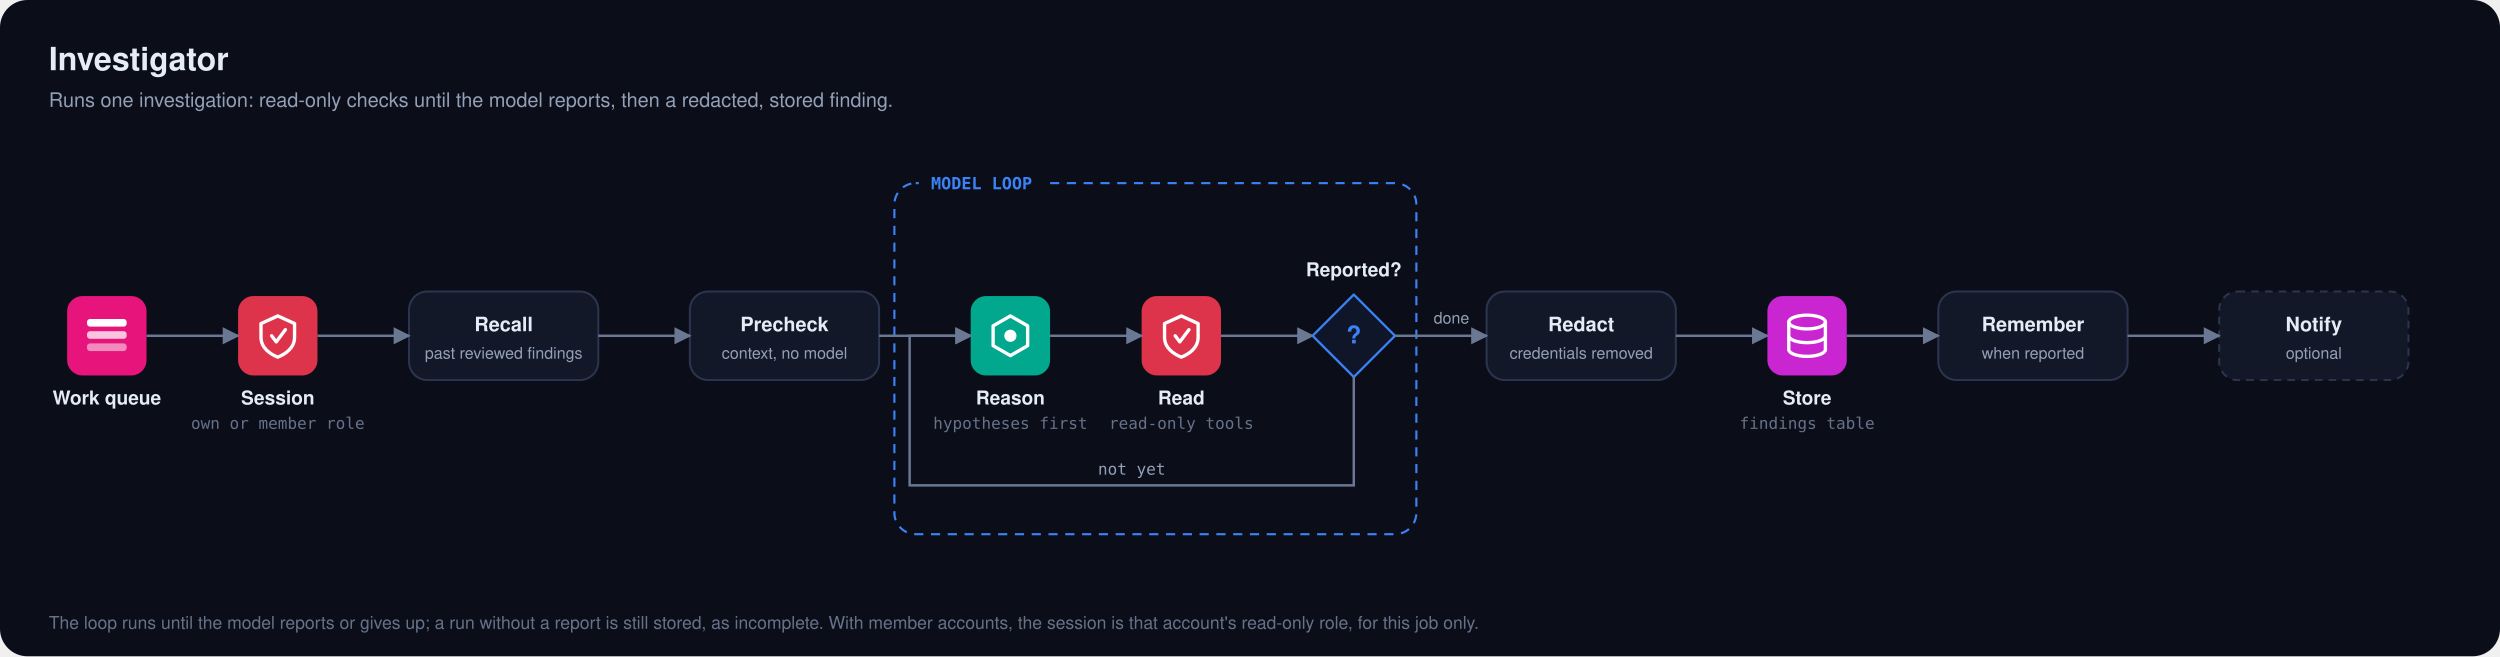
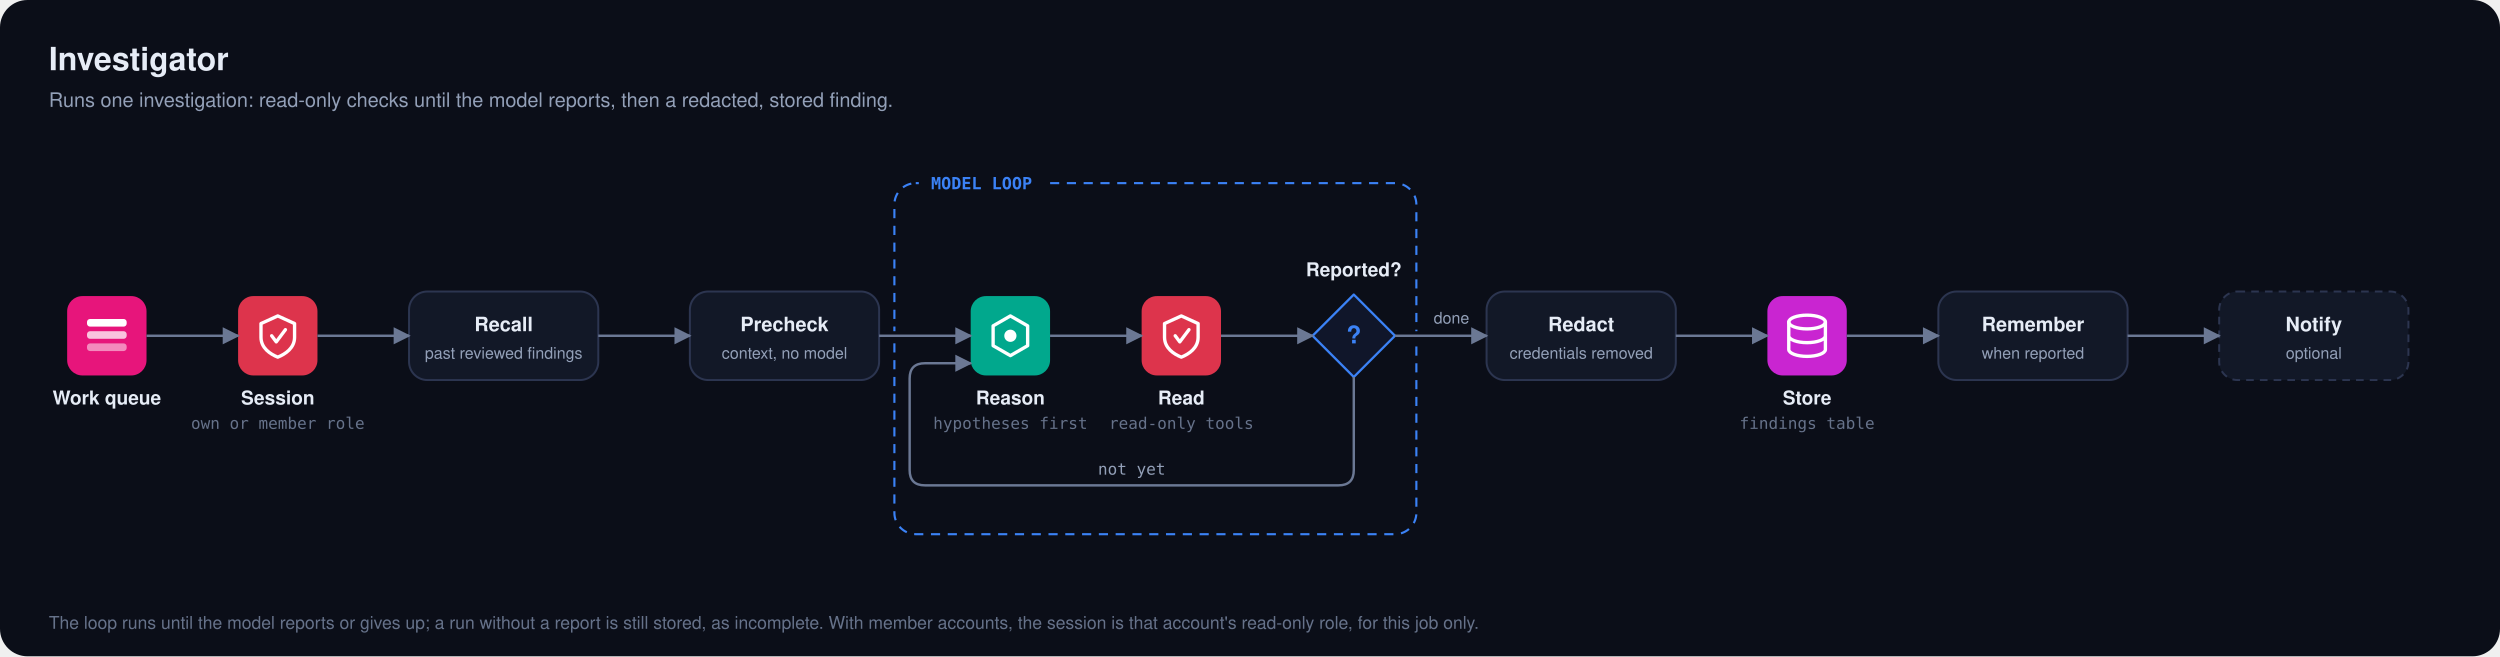
<svg xmlns="http://www.w3.org/2000/svg" width="1638" height="430" viewBox="0 0 1638 430" role="img" aria-label="Investigator">
  <defs>
    <marker id="ah" viewBox="0 0 10 10" refX="9" refY="5" markerWidth="7" markerHeight="7" orient="auto-start-reverse">
      <path d="M0,0 L10,5 L0,10 z" fill="#6b7894" />
    </marker>
  </defs>
  <rect width="1638" height="430" rx="18" fill="#0b0e18" />
  <text x="32" y="46" font-family="ui-sans-serif, -apple-system, 'Segoe UI', Helvetica, Arial, sans-serif" font-size="21" font-weight="700" fill="#e6ecf6" text-anchor="start">Investigator</text>
  <text x="32" y="70" font-family="ui-sans-serif, -apple-system, 'Segoe UI', Helvetica, Arial, sans-serif" font-size="13" font-weight="400" fill="#93a0b8" text-anchor="start">Runs one investigation: read-only checks until the model reports, then a redacted, stored finding.</text>
  <rect x="44.0" y="194.0" width="52" height="52" rx="10" fill="#E7157B" />
  <rect x="57" y="209" width="26" height="5" rx="2" fill="#fff" opacity="1.0" />
  <rect x="57" y="217" width="26" height="5" rx="2" fill="#fff" opacity="0.75" />
  <rect x="57" y="225" width="26" height="5" rx="2" fill="#fff" opacity="0.5" />
  <text x="70" y="265.0" font-family="ui-sans-serif, -apple-system, 'Segoe UI', Helvetica, Arial, sans-serif" font-size="12.5" font-weight="650" fill="#e6ecf6" text-anchor="middle">Work queue</text>
  <rect x="156.0" y="194.0" width="52" height="52" rx="10" fill="#DD344C" />
  <path d="M182,207 L193,212 L193,221 C193,228 187,232 182,234 C177,232 171,228 171,221 L171,212 Z" stroke="#fff" stroke-width="2.2" fill="none" stroke-linecap="round" stroke-linejoin="round" />
  <path d="M178,220 L181,224 L187,216" stroke="#fff" stroke-width="2.2" fill="none" stroke-linecap="round" stroke-linejoin="round" />
  <text x="182" y="265.0" font-family="ui-sans-serif, -apple-system, 'Segoe UI', Helvetica, Arial, sans-serif" font-size="12.5" font-weight="650" fill="#e6ecf6" text-anchor="middle">Session</text>
  <text x="182" y="281.0" font-family="ui-monospace, SFMono-Regular, Menlo, Consolas, monospace" font-size="10.5" font-weight="400" fill="#66728a" text-anchor="middle">own or member role</text>
  <rect x="268.0" y="191.0" width="124" height="58" rx="12" fill="#121827" stroke="#2c3550" stroke-width="1.3" />
  <text x="330.0" y="217" font-family="ui-sans-serif, -apple-system, 'Segoe UI', Helvetica, Arial, sans-serif" font-size="13" font-weight="650" fill="#e6ecf6" text-anchor="middle">Recall</text>
  <text x="330.0" y="235" font-family="ui-sans-serif, -apple-system, 'Segoe UI', Helvetica, Arial, sans-serif" font-size="10.5" font-weight="400" fill="#93a0b8" text-anchor="middle">past reviewed findings</text>
  <rect x="452.0" y="191.0" width="124" height="58" rx="12" fill="#121827" stroke="#2c3550" stroke-width="1.3" />
  <text x="514.0" y="217" font-family="ui-sans-serif, -apple-system, 'Segoe UI', Helvetica, Arial, sans-serif" font-size="13" font-weight="650" fill="#e6ecf6" text-anchor="middle">Precheck</text>
  <text x="514.0" y="235" font-family="ui-sans-serif, -apple-system, 'Segoe UI', Helvetica, Arial, sans-serif" font-size="10.5" font-weight="400" fill="#93a0b8" text-anchor="middle">context, no model</text>
  <rect x="586.0" y="120" width="342.0" height="230" rx="14" fill="none" stroke="#3b82f6" stroke-width="1.4" stroke-dasharray="6 5" />
  <rect x="602.0" y="111" width="86" height="18" rx="4" fill="#0b0e18" />
  <text x="610.0" y="124" font-family="ui-monospace, SFMono-Regular, Menlo, Consolas, monospace" font-size="11" font-weight="600" fill="#3b82f6" text-anchor="start">MODEL LOOP</text>
  <rect x="636.0" y="194.0" width="52" height="52" rx="10" fill="#01A88D" />
  <polygon points="662.0,207 673.31,213.5 673.31,226.5 662.0,233 650.69,226.5 650.69,213.5" stroke="#fff" stroke-width="2.2" fill="none" stroke-linecap="round" stroke-linejoin="round" />
  <circle cx="662.0" cy="220" r="4" fill="#fff" />
  <text x="662.0" y="265.0" font-family="ui-sans-serif, -apple-system, 'Segoe UI', Helvetica, Arial, sans-serif" font-size="12.5" font-weight="650" fill="#e6ecf6" text-anchor="middle">Reason</text>
  <text x="662.0" y="281.0" font-family="ui-monospace, SFMono-Regular, Menlo, Consolas, monospace" font-size="10.5" font-weight="400" fill="#66728a" text-anchor="middle">hypotheses first</text>
  <rect x="748.0" y="194.0" width="52" height="52" rx="10" fill="#DD344C" />
  <path d="M774.0,207 L785.0,212 L785.0,221 C785.0,228 779.0,232 774.0,234 C769.0,232 763.0,228 763.0,221 L763.0,212 Z" stroke="#fff" stroke-width="2.2" fill="none" stroke-linecap="round" stroke-linejoin="round" />
  <path d="M770.0,220 L773.0,224 L779.0,216" stroke="#fff" stroke-width="2.2" fill="none" stroke-linecap="round" stroke-linejoin="round" />
  <text x="774.0" y="265.0" font-family="ui-sans-serif, -apple-system, 'Segoe UI', Helvetica, Arial, sans-serif" font-size="12.5" font-weight="650" fill="#e6ecf6" text-anchor="middle">Read</text>
  <text x="774.0" y="281.0" font-family="ui-monospace, SFMono-Regular, Menlo, Consolas, monospace" font-size="10.5" font-weight="400" fill="#66728a" text-anchor="middle">read-only tools</text>
  <polygon points="887.0,193 914.0,220 887.0,247 860.0,220" fill="#10162a" stroke="#3b82f6" stroke-width="1.5" stroke-linejoin="round" />
  <text x="887.0" y="225" font-family="ui-sans-serif, -apple-system, 'Segoe UI', Helvetica, Arial, sans-serif" font-size="16" font-weight="700" fill="#3b82f6" text-anchor="middle">?</text>
  <text x="887.0" y="181" font-family="ui-sans-serif, -apple-system, 'Segoe UI', Helvetica, Arial, sans-serif" font-size="12.5" font-weight="650" fill="#e6ecf6" text-anchor="middle">Reported?</text>
-   <path d="M887.0,247 L887.0,318 L596.0,318 L596.0,220 L636.0,220" stroke="#6b7894" stroke-width="1.6" fill="none" marker-end="url(#ah)" />
+   <path d="M887,255 L887,308 Q887,318 877,318 L606,318 Q596,318 596,308 L596,248 Q596,238 606,238 L628,238" stroke="#0b0e18" stroke-width="6" fill="none" />
+   <path d="M887,247 L887,308 Q887,318 877,318 L606,318 Q596,318 596,308 L596,248 Q596,238 606,238 L636,238" stroke="#6b7894" stroke-width="1.6" fill="none" stroke-linejoin="round" marker-end="url(#ah)" />
  <text x="741.5" y="311" font-family="ui-monospace, SFMono-Regular, Menlo, Consolas, monospace" font-size="10.5" font-weight="400" fill="#93a0b8" text-anchor="middle">not yet</text>
  <rect x="974.0" y="191.0" width="124" height="58" rx="12" fill="#121827" stroke="#2c3550" stroke-width="1.3" />
  <text x="1036.0" y="217" font-family="ui-sans-serif, -apple-system, 'Segoe UI', Helvetica, Arial, sans-serif" font-size="13" font-weight="650" fill="#e6ecf6" text-anchor="middle">Redact</text>
  <text x="1036.0" y="235" font-family="ui-sans-serif, -apple-system, 'Segoe UI', Helvetica, Arial, sans-serif" font-size="10.5" font-weight="400" fill="#93a0b8" text-anchor="middle">credentials removed</text>
  <rect x="1158.0" y="194.0" width="52" height="52" rx="10" fill="#C925D1" />
  <ellipse cx="1184.0" cy="211" rx="12" ry="4.5" stroke="#fff" stroke-width="2.2" fill="none" stroke-linecap="round" stroke-linejoin="round" />
  <path d="M1172.0,211 L1172.0,229 A12,4.5 0 0 0 1196.0,229 L1196.0,211 M1172.0,220 A12,4.5 0 0 0 1196.0,220" stroke="#fff" stroke-width="2.2" fill="none" stroke-linecap="round" stroke-linejoin="round" />
  <text x="1184.0" y="265.0" font-family="ui-sans-serif, -apple-system, 'Segoe UI', Helvetica, Arial, sans-serif" font-size="12.5" font-weight="650" fill="#e6ecf6" text-anchor="middle">Store</text>
  <text x="1184.0" y="281.0" font-family="ui-monospace, SFMono-Regular, Menlo, Consolas, monospace" font-size="10.5" font-weight="400" fill="#66728a" text-anchor="middle">findings table</text>
  <rect x="1270.0" y="191.0" width="124" height="58" rx="12" fill="#121827" stroke="#2c3550" stroke-width="1.3" />
  <text x="1332.0" y="217" font-family="ui-sans-serif, -apple-system, 'Segoe UI', Helvetica, Arial, sans-serif" font-size="13" font-weight="650" fill="#e6ecf6" text-anchor="middle">Remember</text>
  <text x="1332.0" y="235" font-family="ui-sans-serif, -apple-system, 'Segoe UI', Helvetica, Arial, sans-serif" font-size="10.5" font-weight="400" fill="#93a0b8" text-anchor="middle">when reported</text>
  <rect x="1454.0" y="191.0" width="124" height="58" rx="12" fill="#121827" stroke="#2c3550" stroke-width="1.3" stroke-dasharray="5 4" />
  <text x="1516.0" y="217" font-family="ui-sans-serif, -apple-system, 'Segoe UI', Helvetica, Arial, sans-serif" font-size="13" font-weight="650" fill="#e6ecf6" text-anchor="middle">Notify</text>
  <text x="1516.0" y="235" font-family="ui-sans-serif, -apple-system, 'Segoe UI', Helvetica, Arial, sans-serif" font-size="10.5" font-weight="400" fill="#93a0b8" text-anchor="middle">optional</text>
-   <path d="M96,220 L156,220" stroke="#6b7894" stroke-width="1.6" fill="none" marker-end="url(#ah)" />
-   <path d="M208,220 L268.0,220" stroke="#6b7894" stroke-width="1.6" fill="none" marker-end="url(#ah)" />
-   <path d="M392.0,220 L452.0,220" stroke="#6b7894" stroke-width="1.6" fill="none" marker-end="url(#ah)" />
-   <path d="M576.0,220 L636.0,220" stroke="#6b7894" stroke-width="1.6" fill="none" marker-end="url(#ah)" />
-   <path d="M688.0,220 L748.0,220" stroke="#6b7894" stroke-width="1.6" fill="none" marker-end="url(#ah)" />
-   <path d="M800.0,220 L860.0,220" stroke="#6b7894" stroke-width="1.6" fill="none" marker-end="url(#ah)" />
-   <path d="M914.0,220 L974.0,220" stroke="#6b7894" stroke-width="1.6" fill="none" marker-end="url(#ah)" />
-   <path d="M1098.0,220 L1158.0,220" stroke="#6b7894" stroke-width="1.6" fill="none" marker-end="url(#ah)" />
-   <path d="M1210.0,220 L1270.0,220" stroke="#6b7894" stroke-width="1.6" fill="none" marker-end="url(#ah)" />
-   <path d="M1394.0,220 L1454.0,220" stroke="#6b7894" stroke-width="1.6" fill="none" marker-end="url(#ah)" />
+   <path d="M104,220 L148,220" stroke="#0b0e18" stroke-width="6" fill="none" />
+   <path d="M96,220 L156,220" stroke="#6b7894" stroke-width="1.6" fill="none" stroke-linejoin="round" marker-end="url(#ah)" />
+   <path d="M216,220 L260,220" stroke="#0b0e18" stroke-width="6" fill="none" />
+   <path d="M208,220 L268,220" stroke="#6b7894" stroke-width="1.6" fill="none" stroke-linejoin="round" marker-end="url(#ah)" />
+   <path d="M400,220 L444,220" stroke="#0b0e18" stroke-width="6" fill="none" />
+   <path d="M392,220 L452,220" stroke="#6b7894" stroke-width="1.6" fill="none" stroke-linejoin="round" marker-end="url(#ah)" />
+   <path d="M584,220 L628,220" stroke="#0b0e18" stroke-width="6" fill="none" />
+   <path d="M576,220 L636,220" stroke="#6b7894" stroke-width="1.6" fill="none" stroke-linejoin="round" marker-end="url(#ah)" />
+   <path d="M696,220 L740,220" stroke="#0b0e18" stroke-width="6" fill="none" />
+   <path d="M688,220 L748,220" stroke="#6b7894" stroke-width="1.6" fill="none" stroke-linejoin="round" marker-end="url(#ah)" />
+   <path d="M808,220 L852,220" stroke="#0b0e18" stroke-width="6" fill="none" />
+   <path d="M800,220 L860,220" stroke="#6b7894" stroke-width="1.6" fill="none" stroke-linejoin="round" marker-end="url(#ah)" />
+   <path d="M922,220 L966,220" stroke="#0b0e18" stroke-width="6" fill="none" />
+   <path d="M914,220 L974,220" stroke="#6b7894" stroke-width="1.6" fill="none" stroke-linejoin="round" marker-end="url(#ah)" />
+   <path d="M1106,220 L1150,220" stroke="#0b0e18" stroke-width="6" fill="none" />
+   <path d="M1098,220 L1158,220" stroke="#6b7894" stroke-width="1.6" fill="none" stroke-linejoin="round" marker-end="url(#ah)" />
+   <path d="M1218,220 L1262,220" stroke="#0b0e18" stroke-width="6" fill="none" />
+   <path d="M1210,220 L1270,220" stroke="#6b7894" stroke-width="1.6" fill="none" stroke-linejoin="round" marker-end="url(#ah)" />
+   <path d="M1402,220 L1446,220" stroke="#0b0e18" stroke-width="6" fill="none" />
+   <path d="M1394,220 L1454,220" stroke="#6b7894" stroke-width="1.6" fill="none" stroke-linejoin="round" marker-end="url(#ah)" />
  <text x="951.0" y="212" font-family="ui-sans-serif, -apple-system, 'Segoe UI', Helvetica, Arial, sans-serif" font-size="10.5" font-weight="400" fill="#93a0b8" text-anchor="middle">done</text>
  <text x="32" y="412" font-family="ui-sans-serif, -apple-system, 'Segoe UI', Helvetica, Arial, sans-serif" font-size="11.5" font-weight="400" fill="#66728a" text-anchor="start">The loop runs until the model reports or gives up; a run without a report is still stored, as incomplete. With member accounts, the session is that account's read-only role, for this job only.</text>
</svg>
